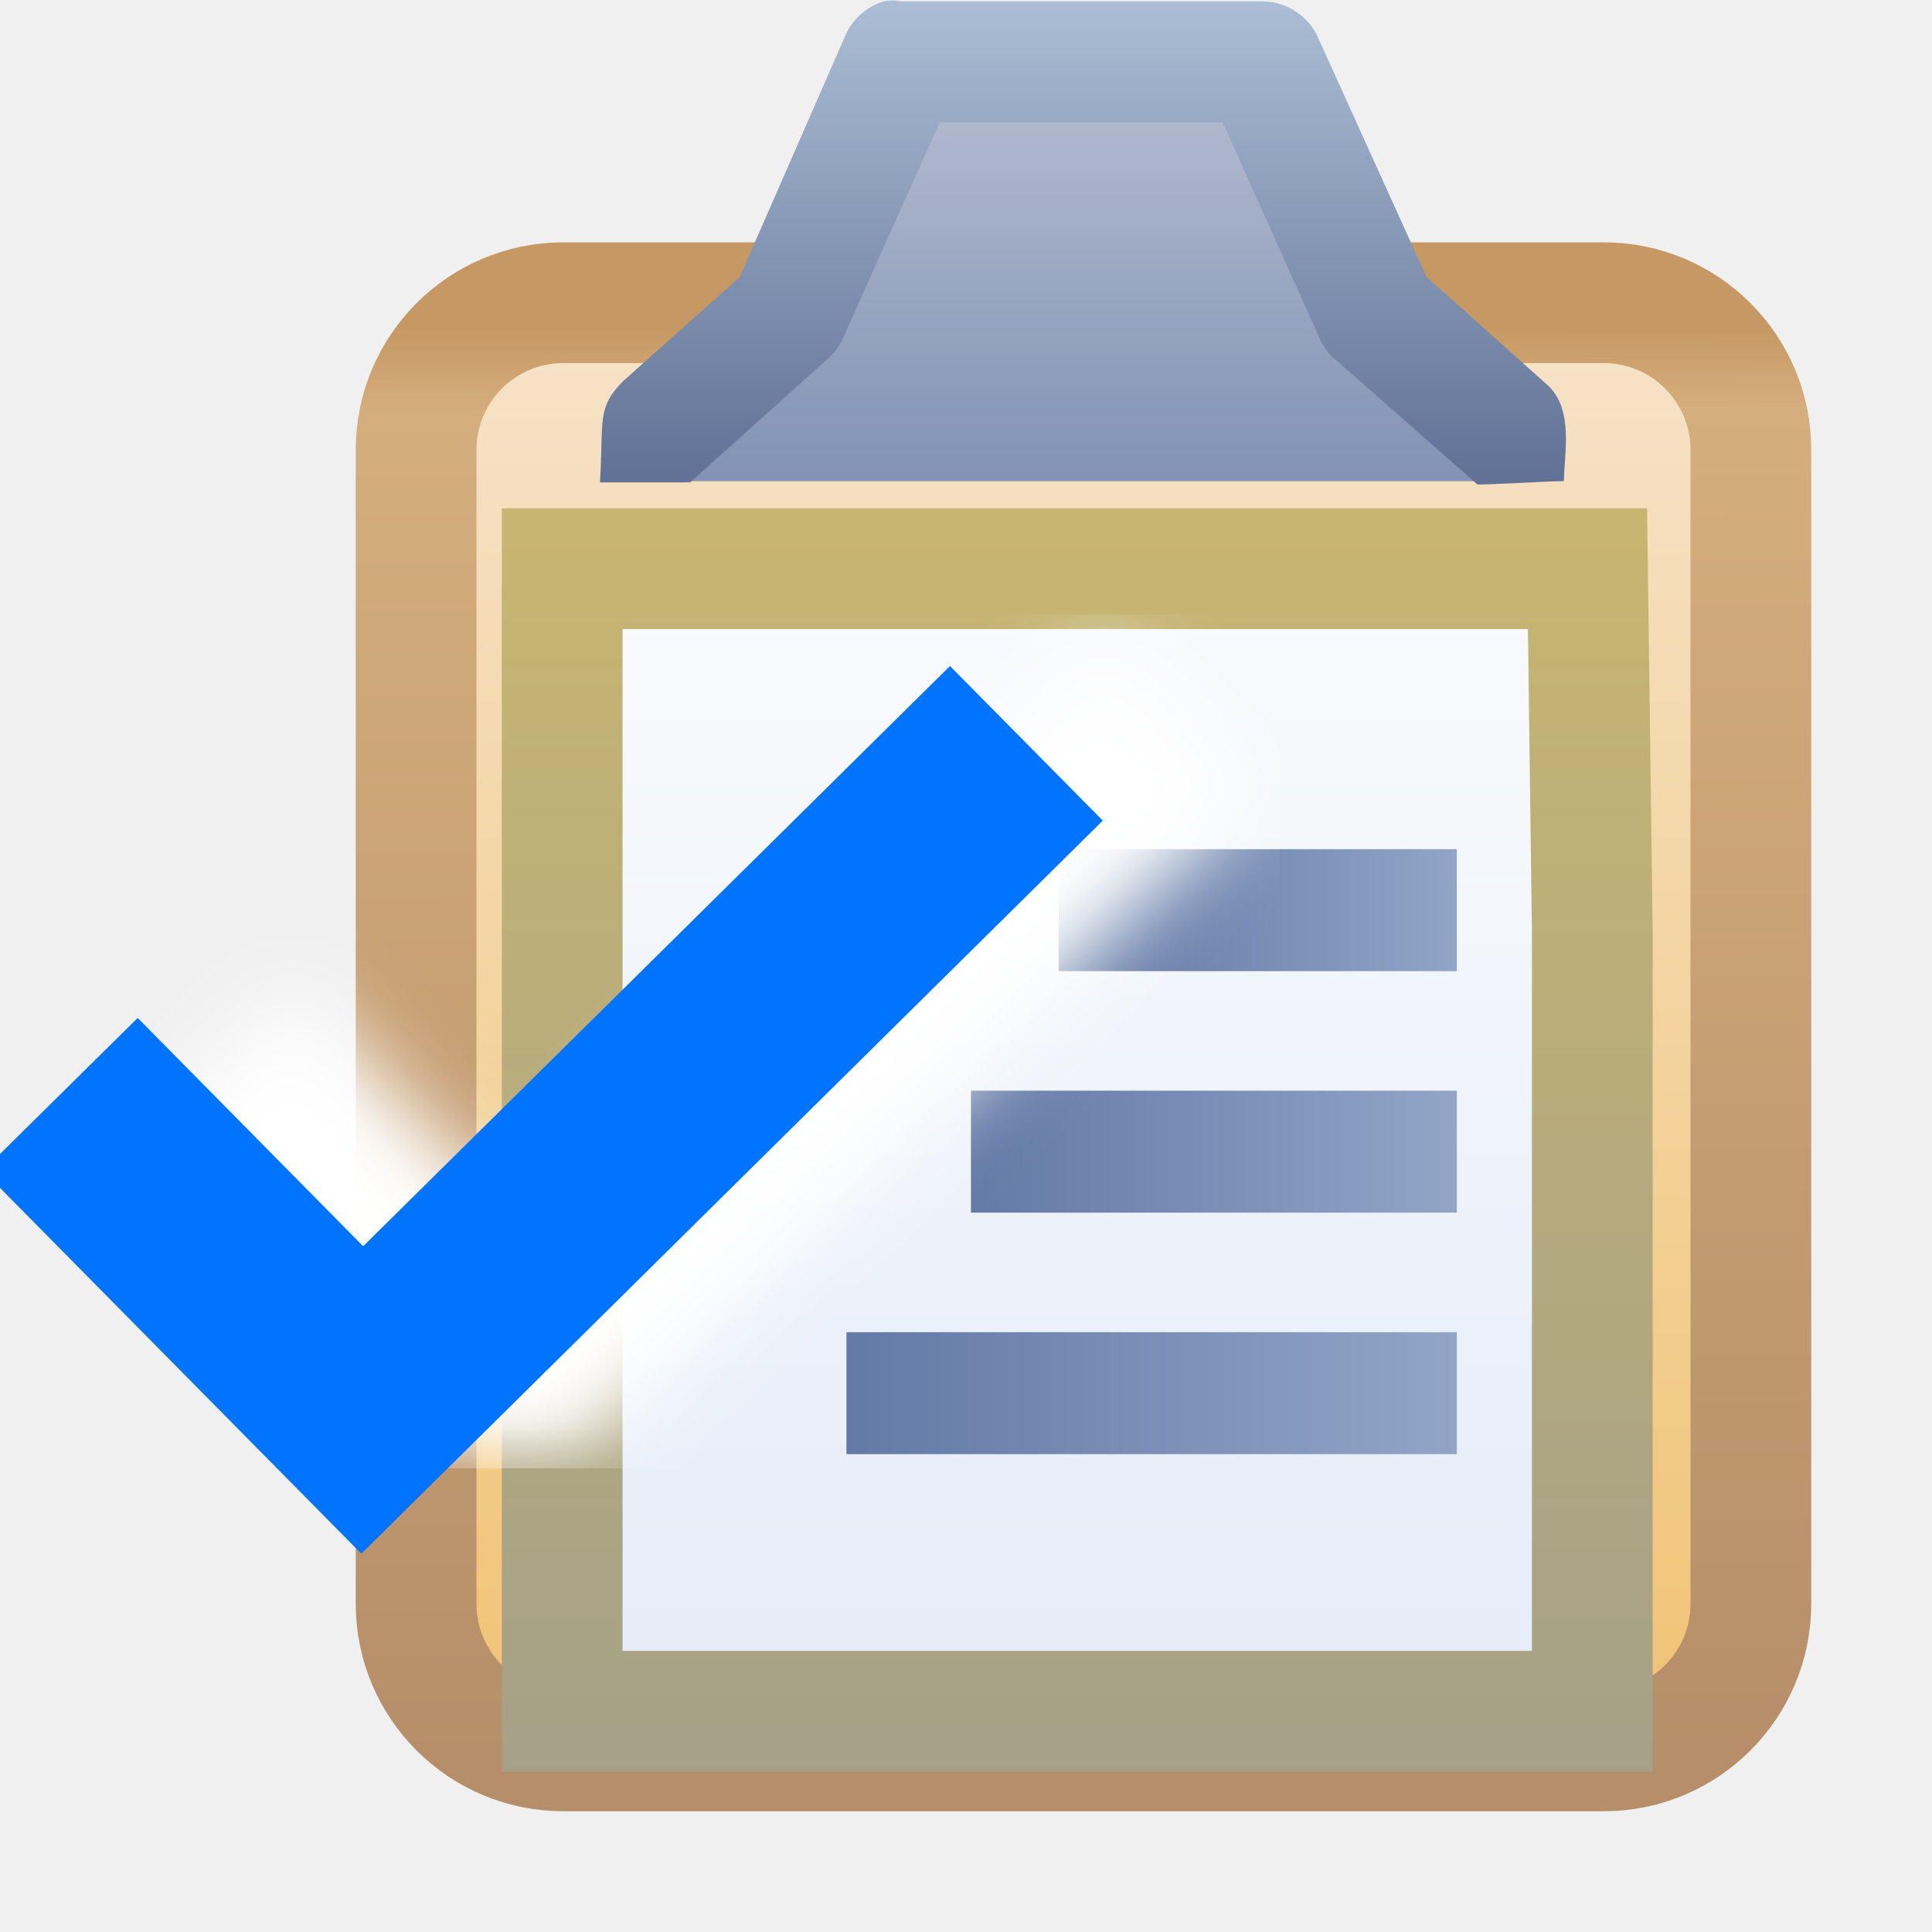
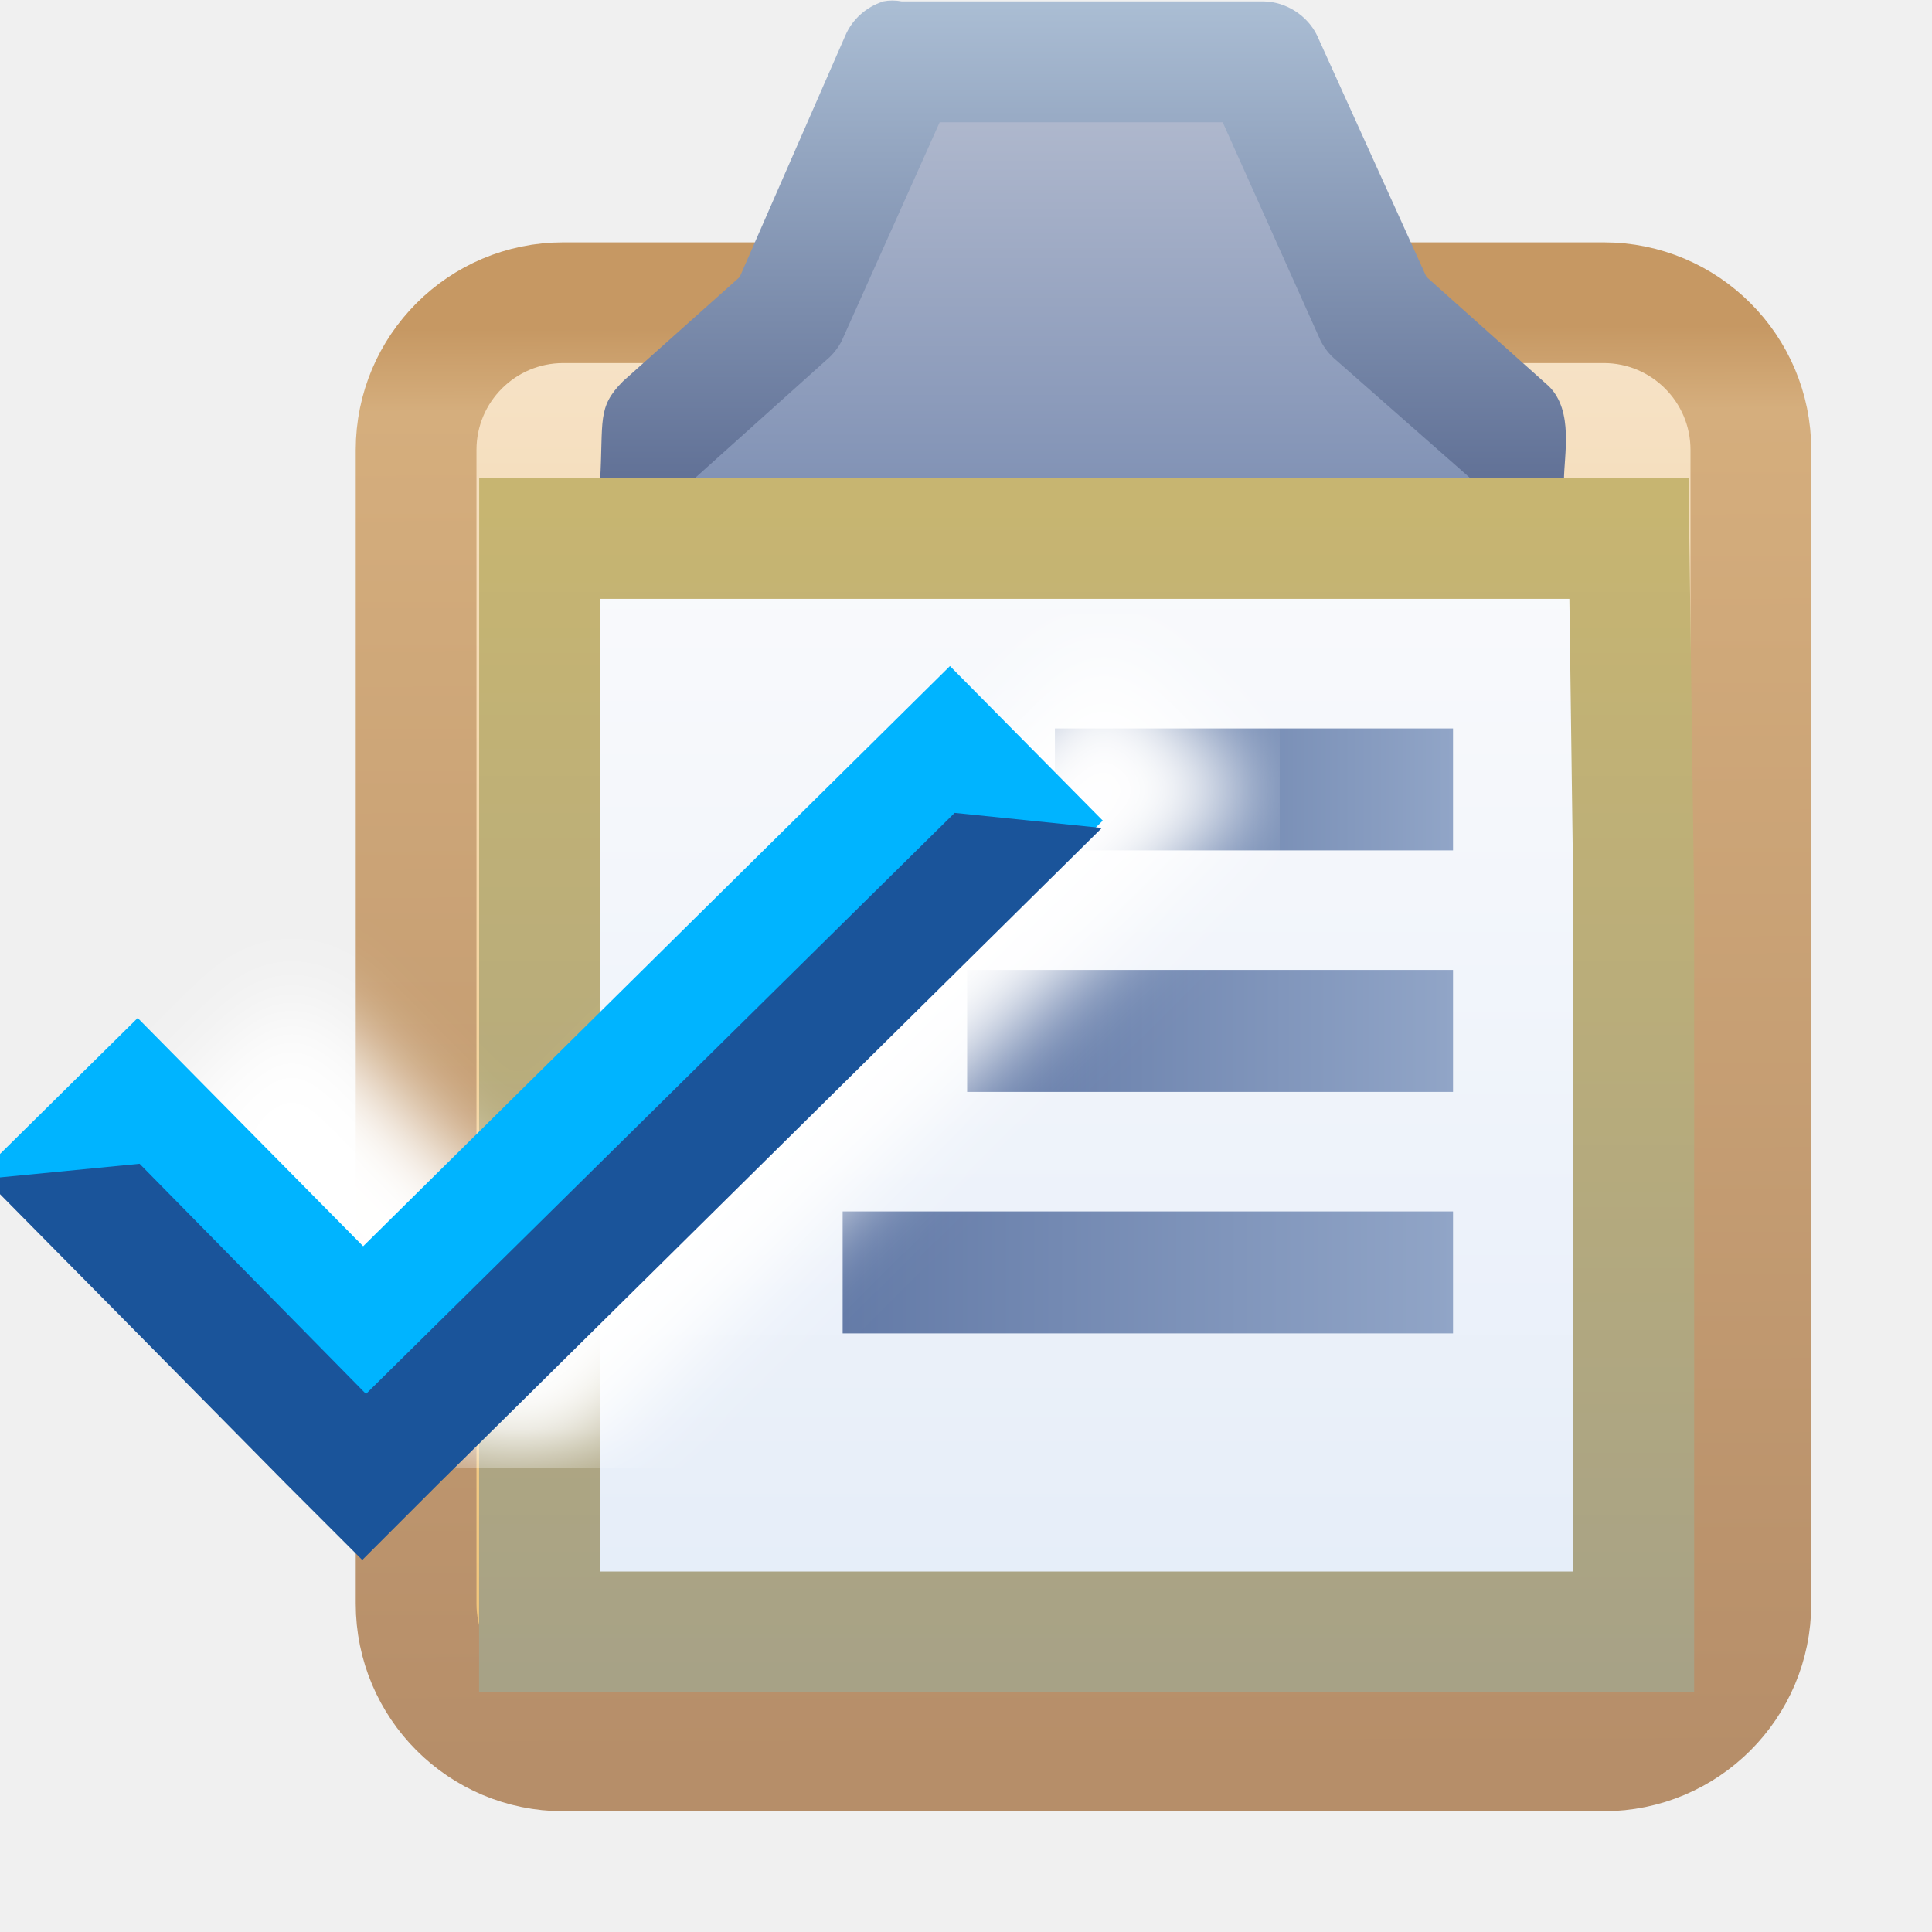
<svg xmlns="http://www.w3.org/2000/svg" xmlns:xlink="http://www.w3.org/1999/xlink" width="16" height="16" id="svg2" version="1.1">
  <defs id="defs4">
    <linearGradient id="linearGradient4845">
      <stop style="stop-color:#afb8cd;stop-opacity:1;" offset="0" id="stop4847" />
      <stop style="stop-color:#8192b5;stop-opacity:1" offset="1" id="stop4849" />
    </linearGradient>
    <linearGradient id="linearGradient4837">
      <stop style="stop-color:#acbfd5;stop-opacity:1;" offset="0" id="stop4839" />
      <stop style="stop-color:#627297;stop-opacity:1" offset="1" id="stop4841" />
    </linearGradient>
    <linearGradient id="linearGradient4784">
      <stop style="stop-color:#b68e69;stop-opacity:1" offset="0" id="stop4786" />
      <stop id="stop4792" offset="0.942" style="stop-color:#d5ae7d;stop-opacity:1" />
      <stop style="stop-color:#c69863;stop-opacity:1" offset="1" id="stop4788" />
    </linearGradient>
    <linearGradient id="linearGradient4767">
      <stop style="stop-color:#f1c373;stop-opacity:1" offset="0" id="stop4769" />
      <stop style="stop-color:#f6e3c9;stop-opacity:1" offset="1" id="stop4771" />
    </linearGradient>
    <linearGradient xlink:href="#linearGradient4767" id="linearGradient4774" x1="-12" y1="1050.995" x2="-12" y2="1038.866" gradientUnits="userSpaceOnUse" gradientTransform="translate(21.96875,0)" />
    <linearGradient xlink:href="#linearGradient4784" id="linearGradient4790" x1="-17.312" y1="1050.945" x2="-17.344" y2="1039.084" gradientUnits="userSpaceOnUse" gradientTransform="translate(21.96875,0)" />
    <linearGradient xlink:href="#linearGradient4837" id="linearGradient4843" x1="-11.376" y1="1036.296" x2="-11.376" y2="1040.278" gradientUnits="userSpaceOnUse" gradientTransform="translate(21.96875,0)" />
    <linearGradient xlink:href="#linearGradient4845" id="linearGradient4851" x1="-12.922" y1="1037.323" x2="-12.922" y2="1040.391" gradientUnits="userSpaceOnUse" gradientTransform="translate(21.96875,0)" />
    <linearGradient gradientTransform="translate(-4,-2)" gradientUnits="userSpaceOnUse" y2="1051.838" x2="9.895" y1="1039.153" x1="9.895" id="linearGradient5000-6" xlink:href="#linearGradient4994-7" />
    <linearGradient gradientTransform="translate(-4,-2)" gradientUnits="userSpaceOnUse" y2="1052.323" x2="10.545" y1="1038.578" x1="10.545" id="linearGradient4908" xlink:href="#linearGradient4902" />
-     <linearGradient gradientTransform="matrix(0.7229353,0,0,1,-13.97189,-4.125)" gradientUnits="userSpaceOnUse" y2="1047.857" x2="14" y1="1047.857" x1="7.007" id="linearGradient4871" xlink:href="#linearGradient5147" />
-     <linearGradient gradientTransform="matrix(0.5754653,0,0,1,-12.93856,-4.125)" gradientUnits="userSpaceOnUse" y2="1045.857" x2="14" y1="1045.857" x1="7.007" id="linearGradient4869" xlink:href="#linearGradient4861" />
-     <linearGradient gradientTransform="matrix(0.8257173,0,0,1,-14.69209,-4.125)" gradientUnits="userSpaceOnUse" y2="1043.857" x2="11" y1="1043.857" x1="7.007" id="linearGradient4867" xlink:href="#linearGradient4877" />
+     <linearGradient gradientTransform="matrix(0.7229353,0,0,1,-14.12814,-4.875)" gradientUnits="userSpaceOnUse" y2="1047.857" x2="14" y1="1047.857" x1="7.007" id="linearGradient4871" xlink:href="#linearGradient5147" />
+     <linearGradient gradientTransform="matrix(0.5754653,0,0,1,-13.09481,-4.875)" gradientUnits="userSpaceOnUse" y2="1045.857" x2="14" y1="1045.857" x1="7.007" id="linearGradient4869" xlink:href="#linearGradient4861" />
+     <linearGradient gradientTransform="matrix(0.8257173,0,0,1,-14.84834,-4.875)" gradientUnits="userSpaceOnUse" y2="1043.857" x2="11" y1="1043.857" x1="7.007" id="linearGradient4867" xlink:href="#linearGradient4877" />
    <linearGradient id="linearGradient4861">
      <stop id="stop4863" offset="0" style="stop-color:#91a5c7;stop-opacity:1;" />
      <stop id="stop4865" offset="1" style="stop-color:#637aa7;stop-opacity:1" />
    </linearGradient>
    <linearGradient id="linearGradient4877">
      <stop style="stop-color:#91a5c7;stop-opacity:1;" offset="0" id="stop4879" />
      <stop style="stop-color:#5e76a3;stop-opacity:1" offset="1" id="stop4881" />
    </linearGradient>
    <linearGradient id="linearGradient4902">
      <stop id="stop4904" offset="0" style="stop-color:#c7b571;stop-opacity:1;" />
      <stop id="stop4906" offset="1" style="stop-color:#9a9a8f;stop-opacity:1" />
    </linearGradient>
    <linearGradient id="linearGradient4994-7">
      <stop id="stop4996-7" offset="0" style="stop-color:#f9fafc;stop-opacity:1;" />
      <stop id="stop4998-4" offset="1" style="stop-color:#dce7f7;stop-opacity:1" />
    </linearGradient>
    <linearGradient id="linearGradient5147">
      <stop style="stop-color:#91a5c7;stop-opacity:1;" offset="0" id="stop5149" />
      <stop style="stop-color:#637aa7;stop-opacity:1" offset="1" id="stop5151" />
    </linearGradient>
    <filter id="filter11154" x="-0.102" width="1.204" y="-0.15" height="1.3">
      <feGaussianBlur stdDeviation="0.34" id="feGaussianBlur11156" />
    </filter>
  </defs>
  <g id="layer1" style="display:inline" transform="translate(0,-1036.362)">
    <rect style="fill:url(#linearGradient4774);fill-opacity:1;stroke:url(#linearGradient4790);stroke-width:1;stroke-linecap:butt;stroke-linejoin:miter;stroke-miterlimit:4;stroke-opacity:1;stroke-dasharray:none;stroke-dashoffset:0" id="rect3997" width="11.054" height="11.993" x="3.446" y="1038.869" rx="1.219" ry="1.219" />
    <path style="fill:url(#linearGradient4851);fill-opacity:1;stroke:none" d="m 4.984,1040.347 1.531,-1.367 0.938,-2.117 1.5,0 1.5,0 0.953,2.117 1.547,1.367" id="path4794" />
    <path style="font-size:medium;font-style:normal;font-variant:normal;font-weight:normal;font-stretch:normal;text-indent:0;text-align:start;text-decoration:none;line-height:normal;letter-spacing:normal;word-spacing:normal;text-transform:none;direction:ltr;block-progression:tb;writing-mode:lr-tb;text-anchor:start;baseline-shift:baseline;color:#000000;fill:url(#linearGradient4843);fill-opacity:1;fill-rule:nonzero;stroke:none;stroke-width:1px;marker:none;visibility:visible;display:inline;overflow:visible;enable-background:accumulate;font-family:Sans;-inkscape-font-specification:Sans" d="m 7.313,1036.375 c -0.138,0.043 -0.256,0.148 -0.312,0.281 l -0.875,2 -0.966,0.863 c -0.219,0.219 -0.161,0.325 -0.191,0.838 0.205,0 0.485,0 0.747,-3e-4 l 1.129,-1.014 c 0.052,-0.043 0.094,-0.097 0.125,-0.156 l 0.812,-1.812 1.188,0 1.156,0 0.812,1.812 c 0.031,0.06 0.073,0.113 0.125,0.156 l 1.173,1.032 c 0.114,0 0.472,-0.02 0.716,-0.031 0,-0.213 0.083,-0.575 -0.124,-0.782 l -1.015,-0.907 -0.906,-2 c -0.08,-0.164 -0.255,-0.277 -0.438,-0.281 l -1.5,0 -1.5,0 c -0.052,-0.01 -0.105,-0.01 -0.156,0 z" id="path4794-5" />
-     <g style="display:inline" id="layer1-3" transform="translate(3.158915,4.167605)">
-       <path id="rect4001-3" d="m 1.497,1036.904 8.156,0 0.759,3.007 0,6.548 -8.915,0 z" style="fill:url(#linearGradient5000-6);fill-opacity:1;stroke:none;display:inline" />
-       <path id="rect4001" d="m 1.497,1036.904 8.491,0 0.04,3.007 0,6.455 -8.531,0 z" style="fill:none;stroke:url(#linearGradient4908);stroke-width:1;stroke-linecap:butt;stroke-linejoin:miter;stroke-miterlimit:4;stroke-opacity:1;stroke-dashoffset:0" />
-       <rect y="1039.227" x="-8.906" height="1.01" width="3.297" id="rect4001-1" style="fill:url(#linearGradient4867);fill-opacity:1;stroke:none;display:inline" transform="scale(-1,1)" />
-       <rect y="1041.227" x="-8.906" height="1.01" width="4.024" id="rect4001-1-7" style="fill:url(#linearGradient4869);fill-opacity:1;stroke:none;display:inline" transform="scale(-1,1)" />
-       <rect y="1043.227" x="-8.906" height="1.01" width="5.055" id="rect4001-1-7-4" style="fill:url(#linearGradient4871);fill-opacity:1;stroke:none;display:inline" transform="scale(-1,1)" />
+     <g style="display:inline" id="layer1-3" transform="translate(2.971415,3.917605)">
+       <path id="rect4001-3" d="m 1.497,1036.904 8.813,0 0.103,3.007 0,6.548 -8.915,0 z" style="fill:url(#linearGradient5000-6);fill-opacity:1;stroke:none;display:inline" />
+       <path id="rect4001" d="m 1.497,1036.904 9.022,0 0.04,3.007 0,6.048 -9.063,0 z" style="fill:none;stroke:url(#linearGradient4908);stroke-width:1;stroke-linecap:butt;stroke-linejoin:miter;stroke-miterlimit:4;stroke-opacity:1;stroke-dashoffset:0" />
+       <rect y="1038.477" x="-9.062" height="1.01" width="3.297" id="rect4001-1" style="fill:url(#linearGradient4867);fill-opacity:1;stroke:none;display:inline" transform="scale(-1,1)" />
+       <rect y="1040.477" x="-9.062" height="1.01" width="4.024" id="rect4001-1-7" style="fill:url(#linearGradient4869);fill-opacity:1;stroke:none;display:inline" transform="scale(-1,1)" />
+       <rect y="1042.477" x="-9.062" height="1.01" width="5.055" id="rect4001-1-7-4" style="fill:url(#linearGradient4871);fill-opacity:1;stroke:none;display:inline" transform="scale(-1,1)" />
    </g>
    <path id="path4065-9" d="m 1.781,1045.175 2.5,2.531 5.5,-5.438" style="fill:none;stroke:#ffffff;stroke-width:1.8;stroke-linecap:butt;stroke-linejoin:miter;stroke-miterlimit:4;stroke-opacity:1;stroke-dasharray:none;display:inline;filter:url(#filter11154)" />
-     <path id="path4065" d="m 0.5,1045.425 2.5,2.531 5.5,-5.438" style="fill:none;stroke:#0073ff;stroke-width:1.8;stroke-linecap:butt;stroke-linejoin:miter;stroke-miterlimit:4;stroke-opacity:1;stroke-dasharray:none;display:inline" />
+     <path id="path4065" d="m 0.5,1045.425 2.5,2.531 5.5,-5.438" style="fill:none;stroke:#00b4ff;stroke-width:1.8;stroke-linecap:butt;stroke-linejoin:miter;stroke-miterlimit:4;stroke-opacity:1;stroke-dasharray:none;display:inline" />
+     <path style="font-size:medium;font-style:normal;font-variant:normal;font-weight:normal;font-stretch:normal;text-indent:0;text-align:start;text-decoration:none;line-height:normal;letter-spacing:normal;word-spacing:normal;text-transform:none;direction:ltr;block-progression:tb;writing-mode:lr-tb;text-anchor:start;baseline-shift:baseline;color:#000000;fill:#1a549a;fill-opacity:1;stroke:none;stroke-width:1.8;marker:none;visibility:visible;display:inline;overflow:visible;enable-background:accumulate;font-family:Sans;-inkscape-font-specification:Sans" d="m 7.906,1043.094 -4.875,4.812 -1.875,-1.906 -1.281,0.125 2.5,2.531 0.625,0.625 0.625,-0.625 5.5,-5.437 z" id="path4065-1" />
  </g>
</svg>
